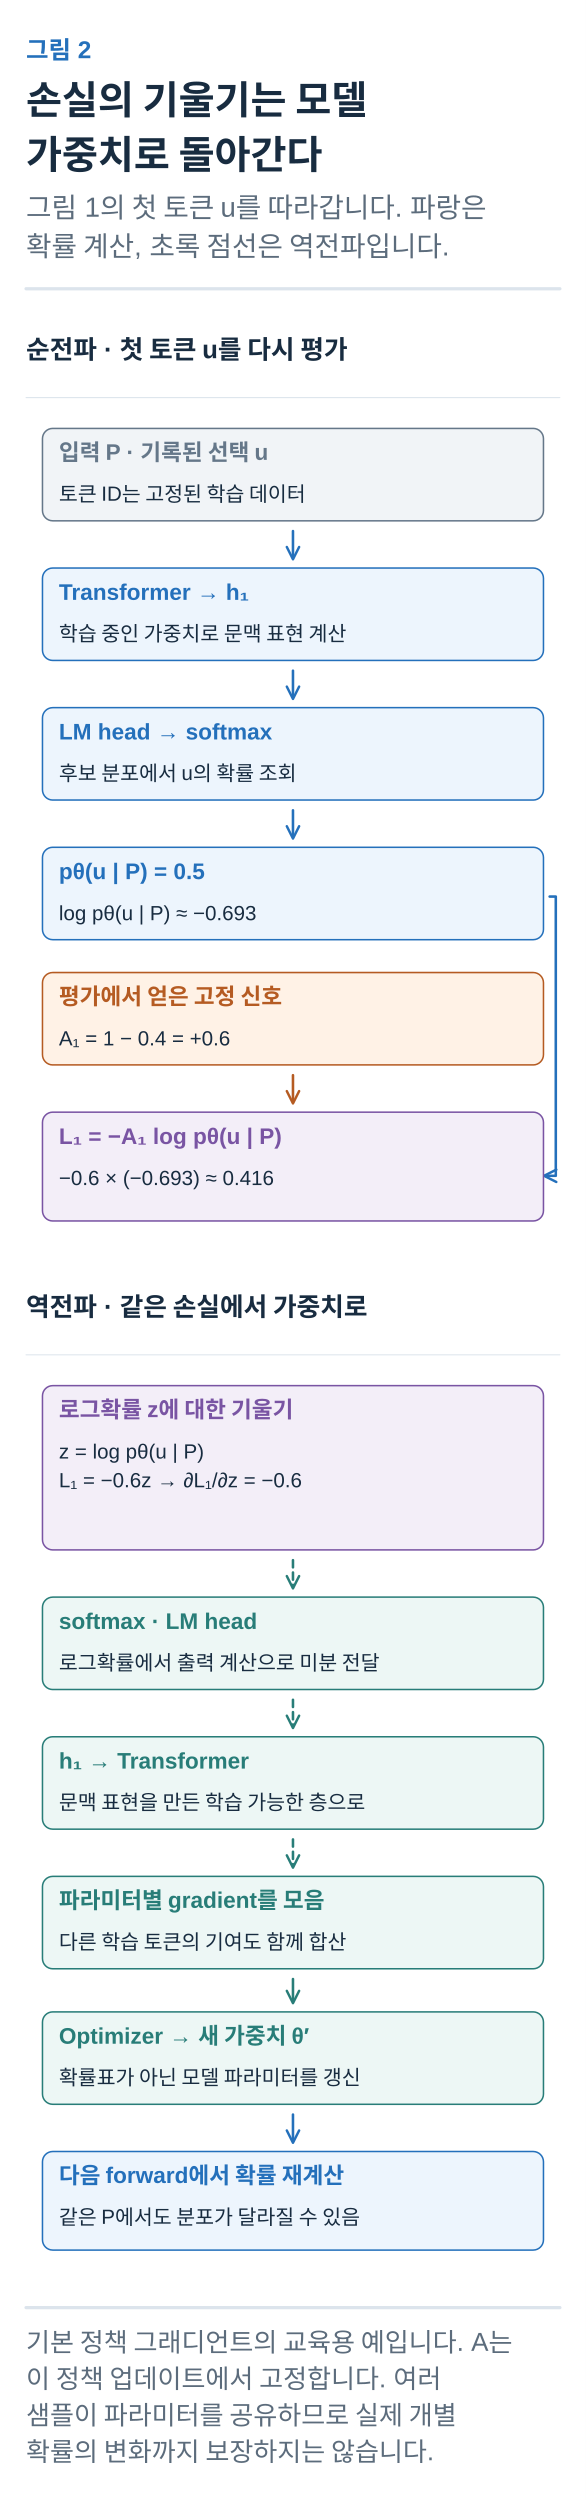
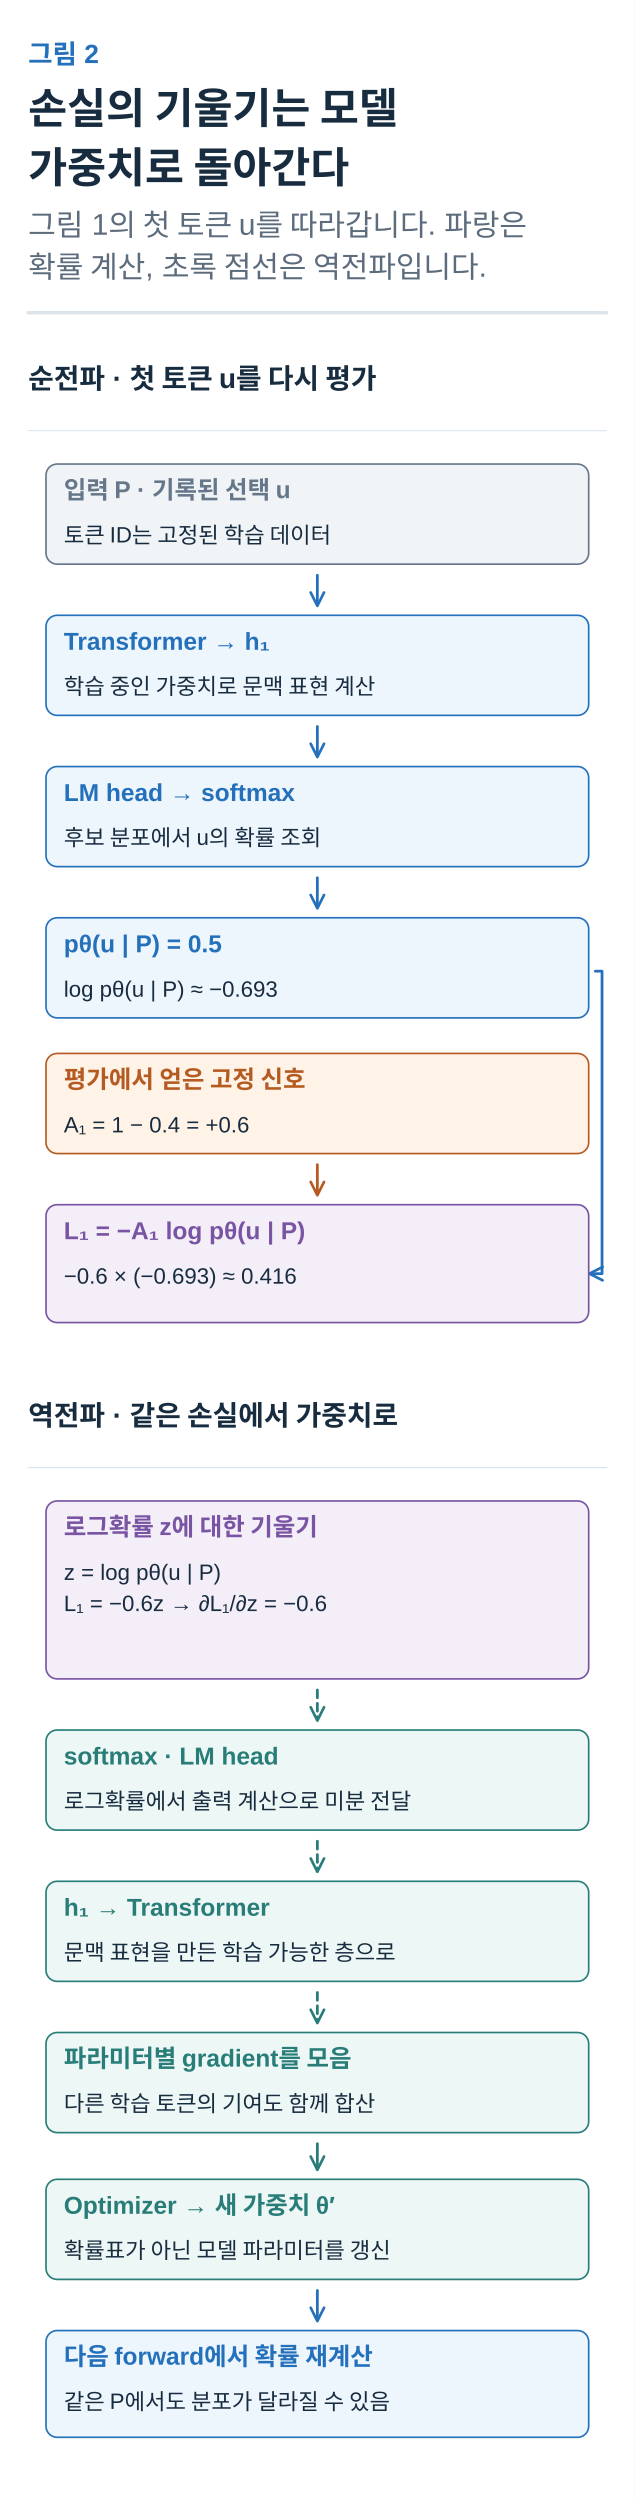
- <svg xmlns="http://www.w3.org/2000/svg" width="360" height="1536" viewBox="0 0 360 1536" role="img" aria-labelledby="title desc">
+ <svg xmlns="http://www.w3.org/2000/svg" width="360" height="1418" viewBox="0 0 360 1418" role="img" aria-labelledby="title desc">
  <defs>
    <marker id="arrow-ink" viewBox="0 0 10 10" refX="8" refY="5" markerWidth="6" markerHeight="6" orient="auto">
      <path d="M1 1 L9 5 L1 9" fill="none" stroke="#182C40" stroke-width="1.6" />
    </marker>
    <marker id="arrow-muted" viewBox="0 0 10 10" refX="8" refY="5" markerWidth="6" markerHeight="6" orient="auto">
      <path d="M1 1 L9 5 L1 9" fill="none" stroke="#5C6C7C" stroke-width="1.6" />
    </marker>
    <marker id="arrow-line" viewBox="0 0 10 10" refX="8" refY="5" markerWidth="6" markerHeight="6" orient="auto">
      <path d="M1 1 L9 5 L1 9" fill="none" stroke="#DCE4EC" stroke-width="1.6" />
    </marker>
    <marker id="arrow-paper" viewBox="0 0 10 10" refX="8" refY="5" markerWidth="6" markerHeight="6" orient="auto">
      <path d="M1 1 L9 5 L1 9" fill="none" stroke="#FFFFFF" stroke-width="1.6" />
    </marker>
    <marker id="arrow-blue" viewBox="0 0 10 10" refX="8" refY="5" markerWidth="6" markerHeight="6" orient="auto">
      <path d="M1 1 L9 5 L1 9" fill="none" stroke="#2470BB" stroke-width="1.6" />
    </marker>
    <marker id="arrow-teal" viewBox="0 0 10 10" refX="8" refY="5" markerWidth="6" markerHeight="6" orient="auto">
      <path d="M1 1 L9 5 L1 9" fill="none" stroke="#287D78" stroke-width="1.6" />
    </marker>
    <marker id="arrow-orange" viewBox="0 0 10 10" refX="8" refY="5" markerWidth="6" markerHeight="6" orient="auto">
      <path d="M1 1 L9 5 L1 9" fill="none" stroke="#B55B22" stroke-width="1.6" />
    </marker>
    <marker id="arrow-purple" viewBox="0 0 10 10" refX="8" refY="5" markerWidth="6" markerHeight="6" orient="auto">
      <path d="M1 1 L9 5 L1 9" fill="none" stroke="#7954A3" stroke-width="1.6" />
    </marker>
    <marker id="arrow-gray" viewBox="0 0 10 10" refX="8" refY="5" markerWidth="6" markerHeight="6" orient="auto">
      <path d="M1 1 L9 5 L1 9" fill="none" stroke="#657789" stroke-width="1.6" />
    </marker>
    <marker id="arrow-red" viewBox="0 0 10 10" refX="8" refY="5" markerWidth="6" markerHeight="6" orient="auto">
      <path d="M1 1 L9 5 L1 9" fill="none" stroke="#B34242" stroke-width="1.6" />
    </marker>
    <marker id="arrow-indigo" viewBox="0 0 10 10" refX="8" refY="5" markerWidth="6" markerHeight="6" orient="auto">
      <path d="M1 1 L9 5 L1 9" fill="none" stroke="#4C60A8" stroke-width="1.6" />
    </marker>
    <marker id="arrow-slate" viewBox="0 0 10 10" refX="8" refY="5" markerWidth="6" markerHeight="6" orient="auto">
      <path d="M1 1 L9 5 L1 9" fill="none" stroke="#8191A0" stroke-width="1.6" />
    </marker>
    <marker id="arrow-surface" viewBox="0 0 10 10" refX="8" refY="5" markerWidth="6" markerHeight="6" orient="auto">
      <path d="M1 1 L9 5 L1 9" fill="none" stroke="#F8FAFC" stroke-width="1.6" />
    </marker>
  </defs>
  <style>text{font-family:Arial,"Apple SD Gothic Neo","Noto Sans KR",sans-serif}text[font-family]{font-family:Menlo,Consolas,monospace}path{stroke-linecap:round;stroke-linejoin:round}</style>
  <rect width="100%" height="100%" fill="white" />
  <text x="16" y="36" fill="#2470BB" font-size="15" font-weight="600" text-anchor="start" data-max-width="328">그림 2</text>
  <text x="16" y="70" fill="#182C40" font-size="24" font-weight="700" text-anchor="start" data-max-width="328">손실의 기울기는 모델</text>
  <text x="16" y="103.6" fill="#182C40" font-size="24" font-weight="700" text-anchor="start" data-max-width="328">가중치로 돌아간다</text>
  <text x="16" y="133.6" fill="#5C6C7C" font-size="17" font-weight="400" text-anchor="start" data-max-width="328">그림 1의 첫 토큰 u를 따라갑니다. 파랑은</text>
  <text x="16" y="157.4" fill="#5C6C7C" font-size="17" font-weight="400" text-anchor="start" data-max-width="328">확률 계산, 초록 점선은 역전파입니다.</text>
  <path d="M16,177.4 H344" stroke="#DCE4EC" stroke-width="2" />
  <g transform="translate(16 201.4) scale(0.6307692)" data-panel="1">
    <text x="0" y="30" fill="#182C40" font-size="25" font-weight="600" text-anchor="start" data-max-width="520">순전파 · 첫 토큰 u를 다시 평가</text>
    <path d="M0 68 L520 68" stroke="#DCE4EC" stroke-width="1" fill="none" />
    <g data-container="true">
      <rect x="16" y="98" width="488" height="90" rx="10" fill="#F1F4F7" stroke="#657789" stroke-width="1.5" />
      <text x="32" y="129" fill="#657789" font-size="22" font-weight="600" text-anchor="start" data-max-width="456">입력 P · 기록된 선택 u</text>
      <text x="32" y="169" fill="#182C40" font-size="20" font-weight="400" text-anchor="start" data-max-width="456">토큰 ID는 고정된 학습 데이터</text>
    </g>
    <path d="M260 198 L260 224" stroke="#2470BB" stroke-width="2.5" fill="none" marker-end="url(#arrow-blue)" />
    <g data-container="true">
      <rect x="16" y="234" width="488" height="90" rx="10" fill="#EDF5FD" stroke="#2470BB" stroke-width="1.5" />
      <text x="32" y="265" fill="#2470BB" font-size="22" font-weight="600" text-anchor="start" data-max-width="456">Transformer → h₁</text>
      <text x="32" y="305" fill="#182C40" font-size="20" font-weight="400" text-anchor="start" data-max-width="456">학습 중인 가중치로 문맥 표현 계산</text>
    </g>
    <path d="M260 334 L260 360" stroke="#2470BB" stroke-width="2.5" fill="none" marker-end="url(#arrow-blue)" />
    <g data-container="true">
      <rect x="16" y="370" width="488" height="90" rx="10" fill="#EDF5FD" stroke="#2470BB" stroke-width="1.5" />
      <text x="32" y="401" fill="#2470BB" font-size="22" font-weight="600" text-anchor="start" data-max-width="456">LM head → softmax</text>
      <text x="32" y="441" fill="#182C40" font-size="20" font-weight="400" text-anchor="start" data-max-width="456">후보 분포에서 u의 확률 조회</text>
    </g>
    <path d="M260 470 L260 496" stroke="#2470BB" stroke-width="2.5" fill="none" marker-end="url(#arrow-blue)" />
    <g data-container="true">
      <rect x="16" y="506" width="488" height="90" rx="10" fill="#EDF5FD" stroke="#2470BB" stroke-width="1.5" />
      <text x="32" y="537" fill="#2470BB" font-size="22" font-weight="600" text-anchor="start" data-max-width="456">pθ(u | P) = 0.5</text>
      <text x="32" y="577" fill="#182C40" font-size="20" font-weight="400" text-anchor="start" data-max-width="456">log pθ(u | P) ≈ −0.693</text>
    </g>
    <g data-container="true">
      <rect x="16" y="628" width="488" height="90" rx="10" fill="#FFF2E6" stroke="#B55B22" stroke-width="1.5" />
      <text x="32" y="659" fill="#B55B22" font-size="22" font-weight="600" text-anchor="start" data-max-width="456">평가에서 얻은 고정 신호</text>
      <text x="32" y="699" fill="#182C40" font-size="20" font-weight="400" text-anchor="start" data-max-width="456">A₁ = 1 − 0.4 = +0.6</text>
    </g>
    <path d="M 510 554 H 516 V 826 H 506" stroke="#2470BB" stroke-width="2.5" fill="none" marker-end="url(#arrow-blue)" />
    <path d="M260 728 L260 754" stroke="#B55B22" stroke-width="2.5" fill="none" marker-end="url(#arrow-orange)" />
    <g data-container="true">
      <rect x="16" y="764" width="488" height="106" rx="10" fill="#F3EEF8" stroke="#7954A3" stroke-width="1.5" />
      <text x="32" y="795" fill="#7954A3" font-size="22" font-weight="600" text-anchor="start" data-max-width="456">L₁ = −A₁ log pθ(u | P)</text>
      <text x="32" y="835" fill="#182C40" font-size="20" font-weight="400" text-anchor="start" data-max-width="456">−0.6 × (−0.693) ≈ 0.416</text>
    </g>
  </g>
  <g transform="translate(16 789.5231) scale(0.6307692)" data-panel="2">
    <text x="0" y="30" fill="#182C40" font-size="25" font-weight="600" text-anchor="start" data-max-width="520">역전파 · 같은 손실에서 가중치로</text>
    <path d="M0 68 L520 68" stroke="#DCE4EC" stroke-width="1" fill="none" />
    <g data-container="true">
      <rect x="16" y="98" width="488" height="160" rx="10" fill="#F3EEF8" stroke="#7954A3" stroke-width="1.5" />
      <text x="32" y="129" fill="#7954A3" font-size="22" font-weight="600" text-anchor="start" data-max-width="456">로그확률 z에 대한 기울기</text>
      <text x="32" y="169" fill="#182C40" font-size="20" font-weight="400" text-anchor="start" data-max-width="456">z = log pθ(u | P)</text>
      <text x="32" y="197" fill="#182C40" font-size="20" font-weight="400" text-anchor="start" data-max-width="456">L₁ = −0.6z → ∂L₁/∂z = −0.6</text>
    </g>
    <path d="M260 268 L260 294" stroke="#287D78" stroke-width="2.5" fill="none" stroke-dasharray="7 5" marker-end="url(#arrow-teal)" />
    <g data-container="true">
      <rect x="16" y="304" width="488" height="90" rx="10" fill="#EDF7F5" stroke="#287D78" stroke-width="1.5" />
      <text x="32" y="335" fill="#287D78" font-size="22" font-weight="600" text-anchor="start" data-max-width="456">softmax · LM head</text>
      <text x="32" y="375" fill="#182C40" font-size="20" font-weight="400" text-anchor="start" data-max-width="456">로그확률에서 출력 계산으로 미분 전달</text>
    </g>
    <path d="M260 404 L260 430" stroke="#287D78" stroke-width="2.5" fill="none" stroke-dasharray="7 5" marker-end="url(#arrow-teal)" />
    <g data-container="true">
      <rect x="16" y="440" width="488" height="90" rx="10" fill="#EDF7F5" stroke="#287D78" stroke-width="1.5" />
      <text x="32" y="471" fill="#287D78" font-size="22" font-weight="600" text-anchor="start" data-max-width="456">h₁ → Transformer</text>
      <text x="32" y="511" fill="#182C40" font-size="20" font-weight="400" text-anchor="start" data-max-width="456">문맥 표현을 만든 학습 가능한 층으로</text>
    </g>
    <path d="M260 540 L260 566" stroke="#287D78" stroke-width="2.5" fill="none" stroke-dasharray="7 5" marker-end="url(#arrow-teal)" />
    <g data-container="true">
      <rect x="16" y="576" width="488" height="90" rx="10" fill="#EDF7F5" stroke="#287D78" stroke-width="1.5" />
      <text x="32" y="607" fill="#287D78" font-size="22" font-weight="600" text-anchor="start" data-max-width="456">파라미터별 gradient를 모음</text>
      <text x="32" y="647" fill="#182C40" font-size="20" font-weight="400" text-anchor="start" data-max-width="456">다른 학습 토큰의 기여도 함께 합산</text>
    </g>
    <path d="M260 676 L260 698" stroke="#287D78" stroke-width="2.5" fill="none" marker-end="url(#arrow-teal)" />
    <g data-container="true">
      <rect x="16" y="708" width="488" height="90" rx="10" fill="#EDF7F5" stroke="#287D78" stroke-width="1.5" />
      <text x="32" y="739" fill="#287D78" font-size="22" font-weight="600" text-anchor="start" data-max-width="456">Optimizer → 새 가중치 θ′</text>
      <text x="32" y="779" fill="#182C40" font-size="20" font-weight="400" text-anchor="start" data-max-width="456">확률표가 아닌 모델 파라미터를 갱신</text>
    </g>
    <path d="M260 808 L260 834" stroke="#2470BB" stroke-width="2.5" fill="none" marker-end="url(#arrow-blue)" />
    <g data-container="true">
      <rect x="16" y="844" width="488" height="96" rx="10" fill="#EDF5FD" stroke="#2470BB" stroke-width="1.5" />
      <text x="32" y="875" fill="#2470BB" font-size="22" font-weight="600" text-anchor="start" data-max-width="456">다음 forward에서 확률 재계산</text>
      <text x="32" y="915" fill="#182C40" font-size="20" font-weight="400" text-anchor="start" data-max-width="456">같은 P에서도 분포가 달라질 수 있음</text>
    </g>
  </g>
-   <path d="M16,1417.8 H344" stroke="#DCE4EC" stroke-width="2" />
-   <text x="16" y="1444.8" fill="#5C6C7C" font-size="16" font-weight="400" text-anchor="start" data-max-width="328">기본 정책 그래디언트의 교육용 예입니다. A는</text>
-   <text x="16" y="1467.2" fill="#5C6C7C" font-size="16" font-weight="400" text-anchor="start" data-max-width="328">이 정책 업데이트에서 고정합니다. 여러</text>
-   <text x="16" y="1489.6" fill="#5C6C7C" font-size="16" font-weight="400" text-anchor="start" data-max-width="328">샘플이 파라미터를 공유하므로 실제 개별</text>
-   <text x="16" y="1512" fill="#5C6C7C" font-size="16" font-weight="400" text-anchor="start" data-max-width="328">확률의 변화까지 보장하지는 않습니다.</text>
</svg>
